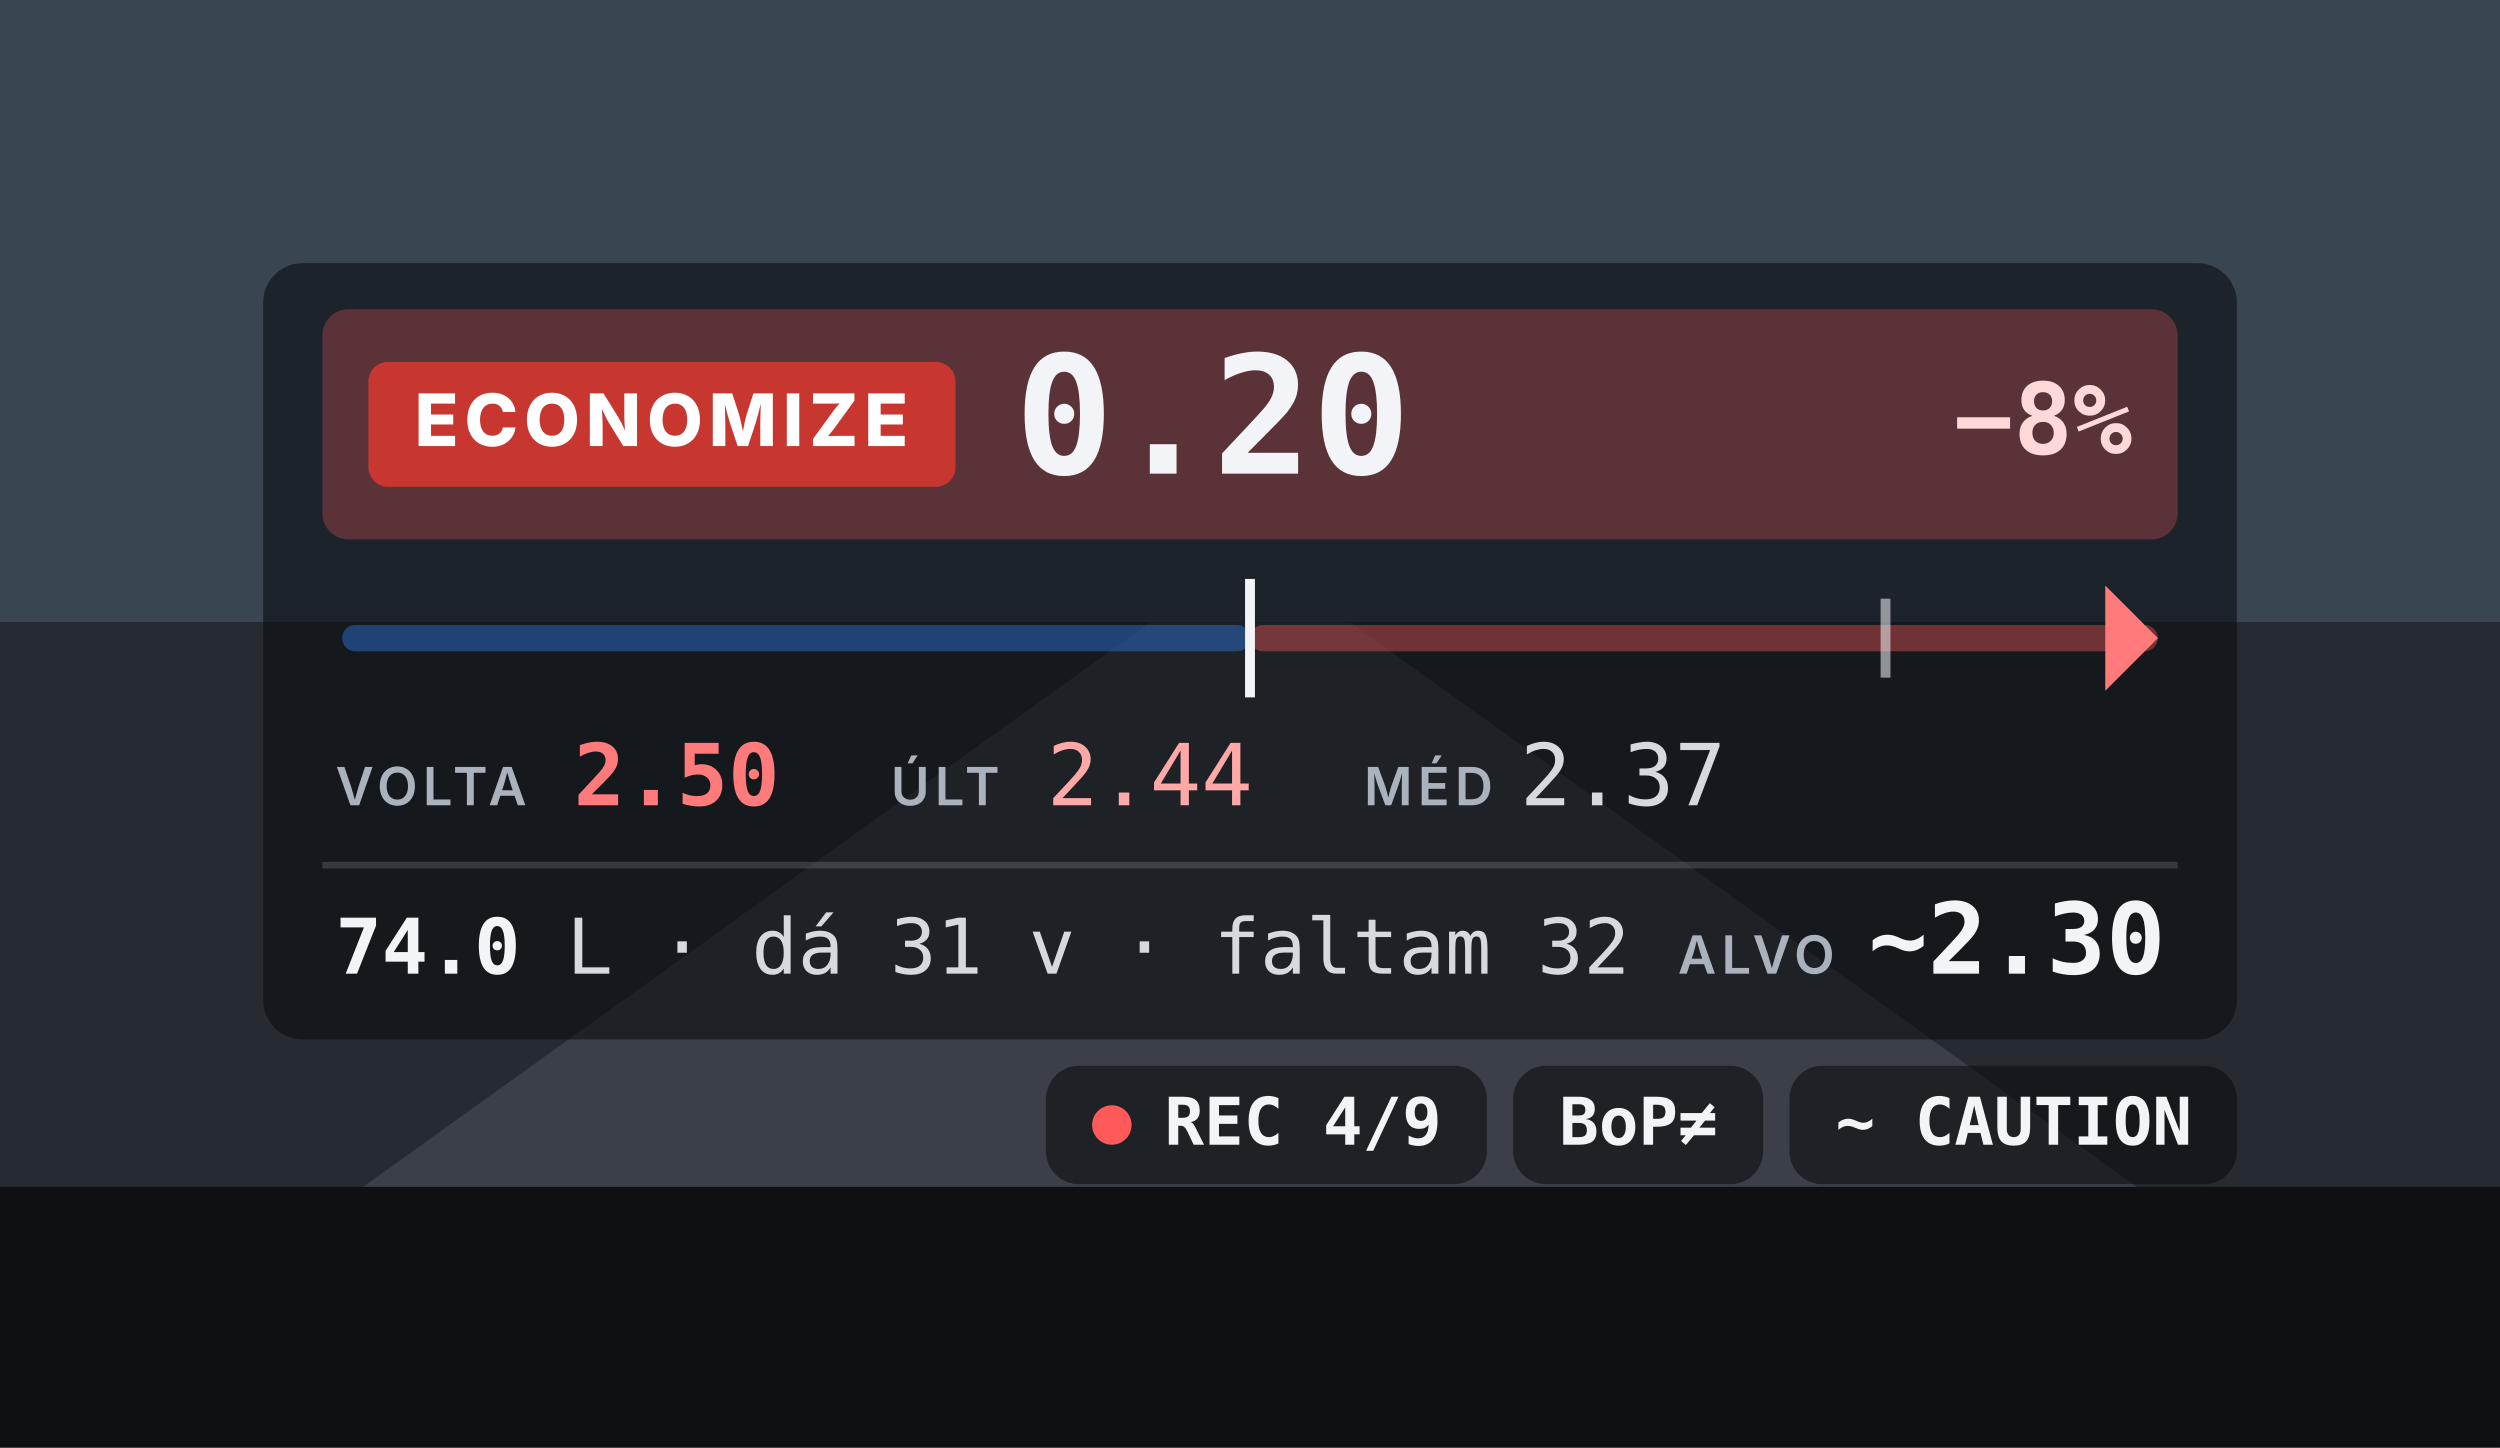
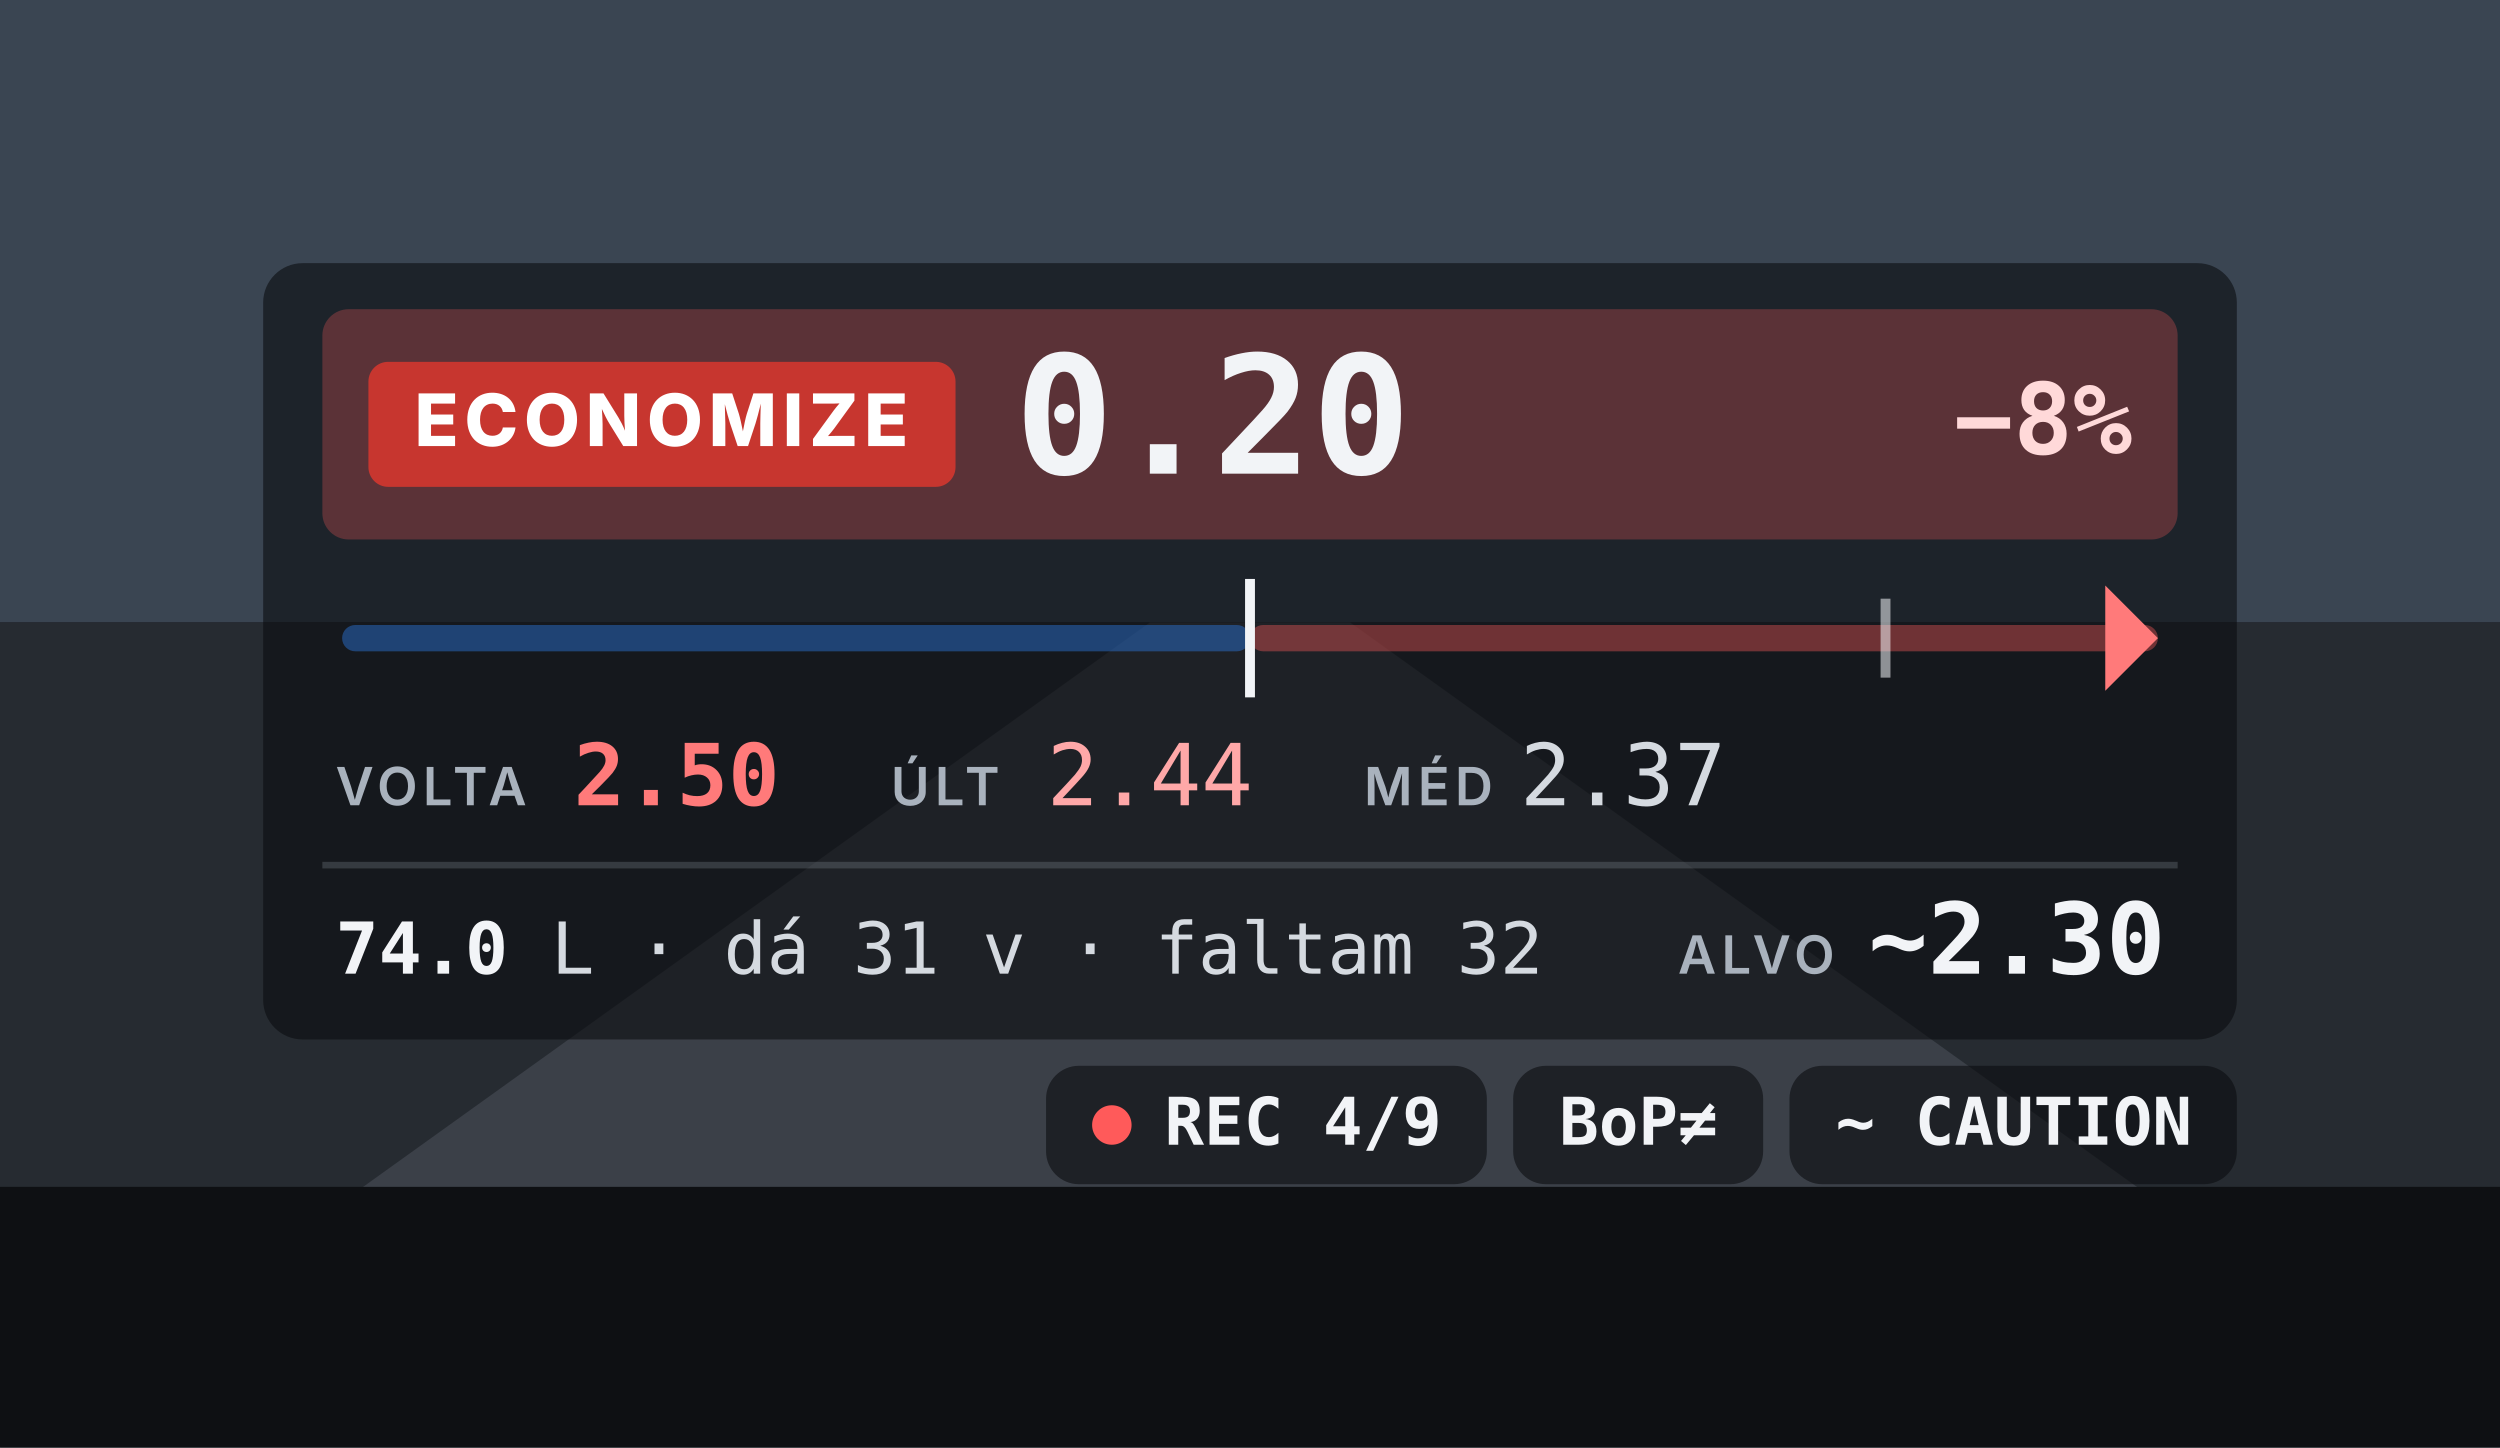
<svg xmlns="http://www.w3.org/2000/svg" width="380" height="220" viewBox="0 0 380 220">
  <rect width="380" height="220" fill="#1C2026" />
  <rect width="380" height="94.6" fill="#3A4552" />
  <rect y="94.6" width="380" height="125.4" fill="#262B31" />
  <polygon points="174.8,94.6 205.2,94.6 380,220 0,220" fill="#3B4048" />
  <rect y="180.4" width="380" height="39.6" fill="#0E1013" />
  <g transform="translate(40 40)">
    <rect x="0" y="0" width="300" height="118" rx="6" fill="#0A0C10" fill-opacity="0.6" />
    <rect x="9" y="7" width="282" height="35" rx="4" fill="#EB5757" fill-opacity="0.302" />
    <rect x="16" y="15" width="89.24" height="19" rx="3" fill="#C7362F" />
    <text x="23" y="27.8" xml:space="preserve" font-family="Inter, system-ui, sans-serif" font-size="11" font-weight="800" letter-spacing="0.88" fill="#FFFFFF">ECONOMIZE</text>
    <text x="114.24" y="32" xml:space="preserve" font-family="'JetBrains Mono', monospace" font-size="25" font-weight="700" fill="#F2F4F7">0.20</text>
    <text x="257" y="29" xml:space="preserve" font-family="'JetBrains Mono', monospace" font-size="15" font-weight="600" fill="#FFD9D9">−8%</text>
    <rect x="12" y="55" width="138" height="4" rx="2" fill="#2F80ED" fill-opacity="0.42" />
    <rect x="150" y="55" width="138" height="4" rx="2" fill="#EB5757" fill-opacity="0.42" />
    <rect x="149.25" y="48" width="1.5" height="18" rx="0" fill="#F2F4F7" />
    <rect x="245.85" y="51" width="1.5" height="12" rx="0" fill="#F2F4F7" fill-opacity="0.549" />
    <polygon points="280,49 288,57 280,65" fill="#FF7A7A" />
    <text x="11" y="82.4" xml:space="preserve" font-family="Inter, system-ui, sans-serif" font-size="8" font-weight="600" letter-spacing="0.8" fill="#A9B2BD">VOLTA</text>
    <text x="47.2" y="82.4" xml:space="preserve" font-family="'JetBrains Mono', monospace" font-size="13" font-weight="600" fill="#FF7A7A">2.50</text>
    <text x="95.4" y="82.4" xml:space="preserve" font-family="Inter, system-ui, sans-serif" font-size="8" font-weight="600" letter-spacing="0.8" fill="#A9B2BD">ÚLT</text>
    <text x="119.12" y="82.4" xml:space="preserve" font-family="'JetBrains Mono', monospace" font-size="13" font-weight="500" fill="#FFA8A8">2.44</text>
    <text x="167.32" y="82.4" xml:space="preserve" font-family="Inter, system-ui, sans-serif" font-size="8" font-weight="600" letter-spacing="0.8" fill="#A9B2BD">MÉD</text>
    <text x="191.04" y="82.4" xml:space="preserve" font-family="'JetBrains Mono', monospace" font-size="13" font-weight="500" fill="#D5DAE0">2.37</text>
    <rect x="9" y="91" width="282" height="1" rx="0" fill="#A9B2BD" fill-opacity="0.22" />
    <text x="244" y="108" xml:space="preserve" font-family="'JetBrains Mono', monospace" font-size="15" font-weight="700" fill="#F2F4F7">~2.30</text>
    <text x="215.04" y="108" xml:space="preserve" font-family="Inter, system-ui, sans-serif" font-size="8" font-weight="600" letter-spacing="0.8" fill="#A9B2BD">ALVO</text>
-     <text x="11" y="108" xml:space="preserve" font-family="'JetBrains Mono', monospace" font-size="11.67" font-weight="600" fill="#F2F4F7">74.0<tspan font-family="'JetBrains Mono', monospace" font-size="11.67" font-weight="400" fill="#D5DAE0"> L · dá 31 v · faltam 32</tspan>
+     <text x="11" y="108" xml:space="preserve" font-family="'JetBrains Mono', monospace" font-size="10.89" font-weight="600" fill="#F2F4F7">74.0<tspan font-family="'JetBrains Mono', monospace" font-size="10.89" font-weight="400" fill="#D5DAE0"> L · dá 31 v · faltam 32</tspan>
    </text>
    <rect x="232" y="122" width="68" height="18" rx="5" fill="#0A0C10" fill-opacity="0.6" />
    <text x="239" y="134" xml:space="preserve" font-family="'JetBrains Mono', monospace" font-size="10" font-weight="600" fill="#F2F4F7">~ CAUTION</text>
    <rect x="190" y="122" width="38" height="18" rx="5" fill="#0A0C10" fill-opacity="0.6" />
    <text x="197" y="134" xml:space="preserve" font-family="'JetBrains Mono', monospace" font-size="10" font-weight="600" fill="#F2F4F7">BoP≠</text>
    <rect x="119" y="122" width="67" height="18" rx="5" fill="#0A0C10" fill-opacity="0.6" />
    <rect x="126" y="128" width="6" height="6" rx="3" fill="#FF5A5A" />
    <text x="137" y="134" xml:space="preserve" font-family="'JetBrains Mono', monospace" font-size="10" font-weight="600" fill="#F2F4F7">REC 4/9</text>
  </g>
</svg>
